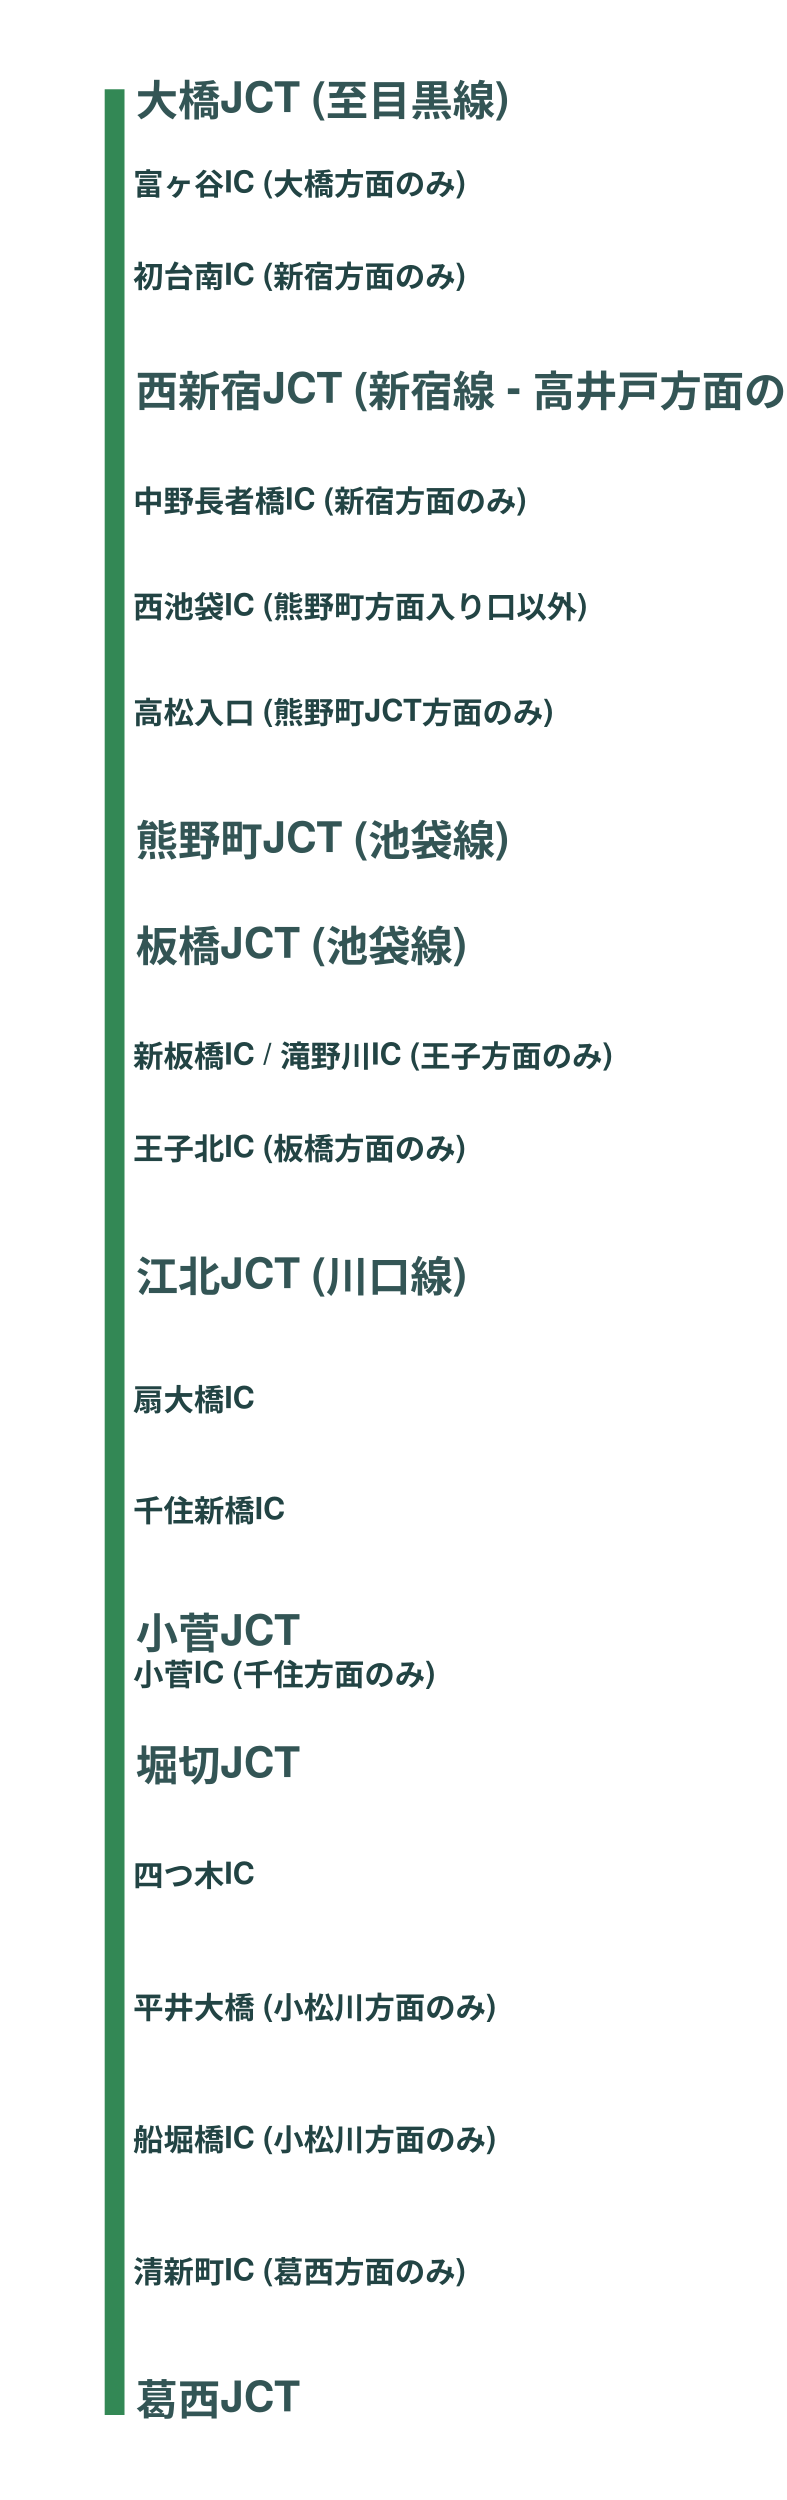
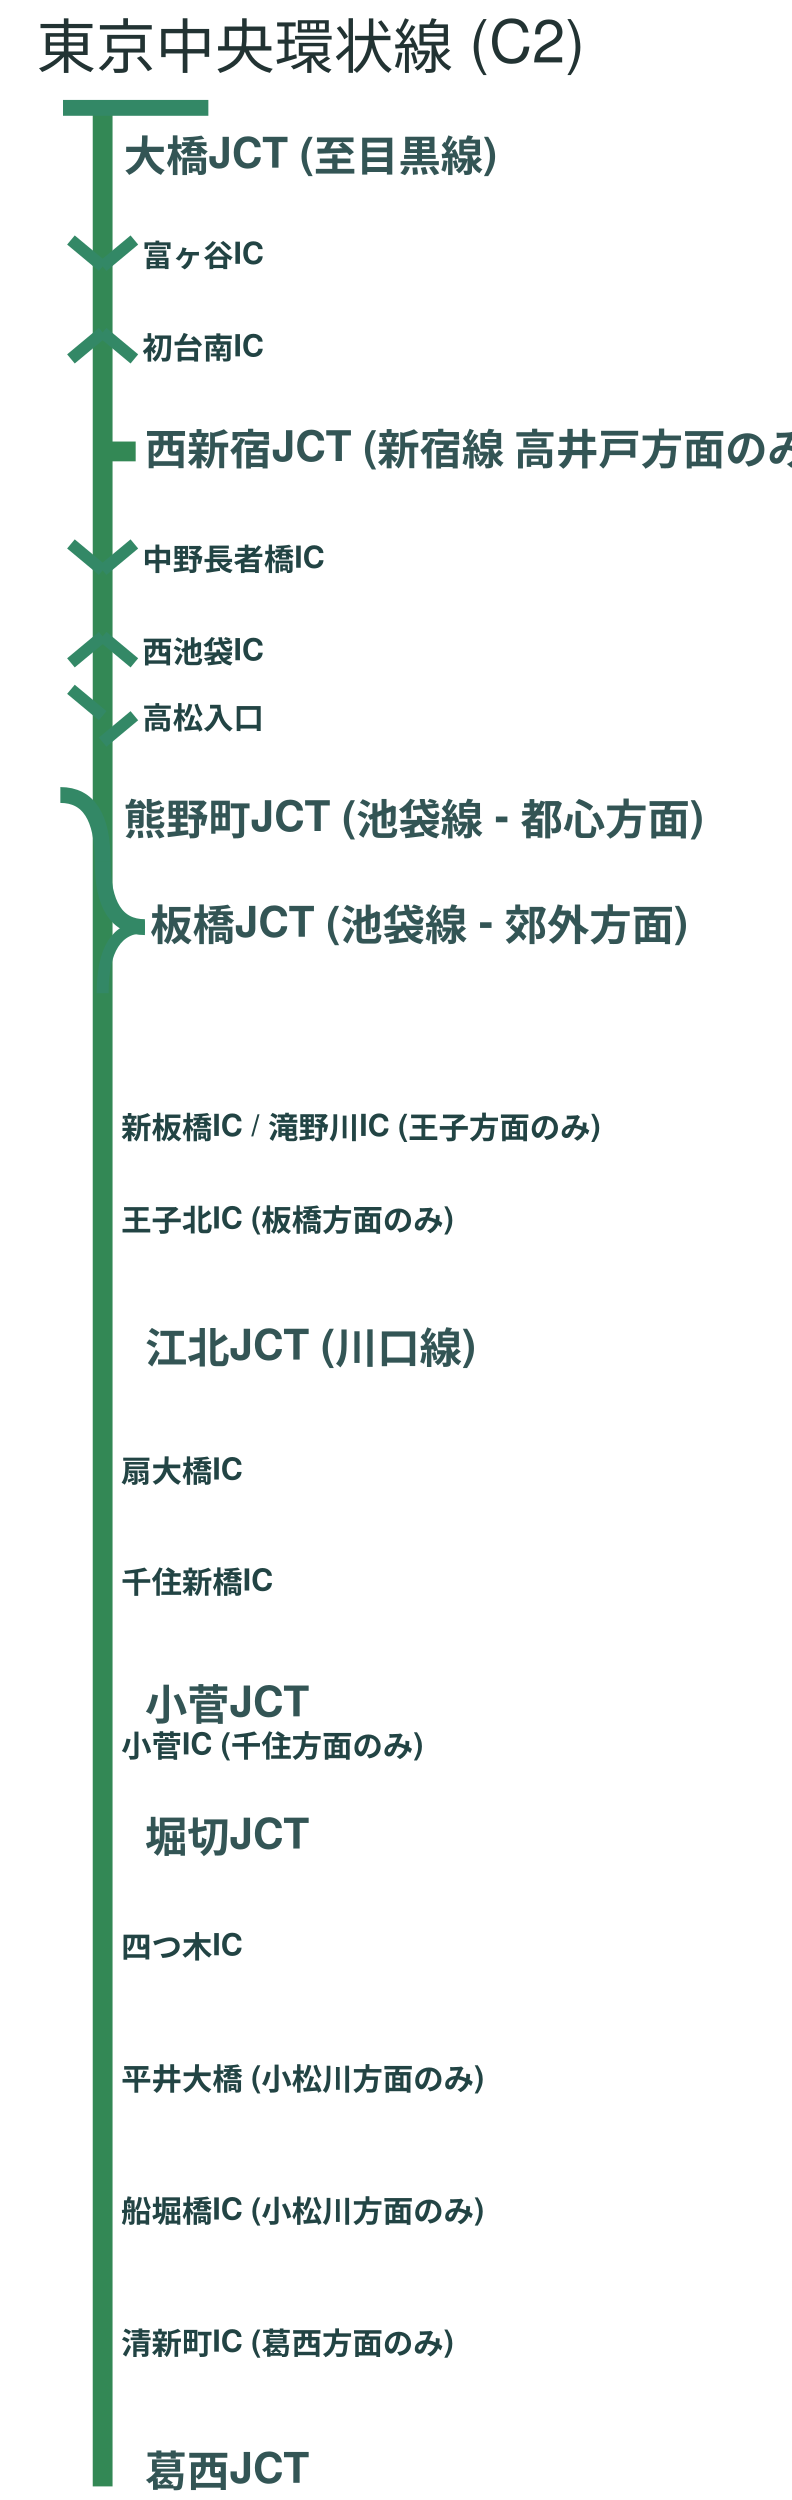
<svg xmlns="http://www.w3.org/2000/svg" xmlns:xlink="http://www.w3.org/1999/xlink" version="1.1" baseProfile="full" height="1400">
  <defs>
    <g id="tokyo-expwy-c2">
      <g id="tokyo-expwy-c2-texts" font-family="Helvetica, Arial, 'Hiragino Kaku Gothic ProN', Meiryo, sans-serif">
+         <text x="-50" y="-70" font-size="45" fill="#233">東京中央環状線 (C2)</text>
        <g id="tokyo-expwy-c2-jct-labels" font-size="32" font-weight="bold" fill="#355">
-           <text x="16" y="20">大橋JCT (至目黒線)</text>
-           <text x="16" y="240">西新宿JCT (新宿線 - 高井戸方面のみ)</text>
-           <text x="16" y="580">熊野町JCT (池袋線)</text>
-           <text x="16" y="660">板橋JCT (池袋線)</text>
-           <text x="16" y="910">江北JCT (川口線)</text>
-           <text x="16" y="1180">小菅JCT</text>
-           <text x="16" y="1280">堀切JCT</text>
-           <text x="16" y="1760">葛西JCT</text>
+           <text x="16" y="8">大橋JCT (至目黒線)</text>
+           <text x="32" y="230">西新宿JCT (新宿線 高井戸方面のみ)</text>
+           <text x="16" y="510">熊野町JCT (池袋線 - 都心方面)</text>
+           <text x="36" y="590">板橋JCT (池袋線 - 郊外方面)</text>
+           <text x="32" y="910">江北JCT (川口線)</text>
+           <text x="32" y="1180">小菅JCT</text>
+           <text x="32" y="1280">堀切JCT</text>
+           <text x="32" y="1760">葛西JCT</text>
        </g>
        <g id="tokyo-expwy-c2-ic-labels" font-size="23" font-weight="bold" fill="#244">
-           <text transform="translate(14,80)">富ヶ谷IC (大橋方面のみ)</text>
-           <text transform="translate(14,150)">初台南IC (新宿方面のみ)</text>
-           <text transform="translate(14,320)">中野長者橋IC (新宿方面のみ)</text>
-           <text transform="translate(14,400)">西池袋IC (熊野町方面入り口以外)</text>
-           <text transform="translate(14,480)">高松入口 (熊野町JCT方面のみ)</text>
+           <text transform="translate(30,80)">富ヶ谷IC</text>
+           <text transform="translate(30,150)">初台南IC</text>
+           <text transform="translate(30,310)">中野長者橋IC</text>
+           <text transform="translate(30,380)">西池袋IC</text>
+           <text transform="translate(30,430)">高松入口</text>
          <text transform="translate(14,740)">新板橋IC / 滝野川IC (王子方面のみ)</text>
          <text transform="translate(14,810)">王子北IC (板橋方面のみ)</text>
          <text transform="translate(14,1000)">扇大橋IC</text>
          <text transform="translate(14,1084)">千住新橋IC</text>
          <text transform="translate(14,1208)">小菅IC (千住方面のみ)</text>
          <text transform="translate(14,1360)">四つ木IC</text>
          <text transform="translate(14,1460)">平井大橋 (小松川方面のみ)</text>
          <text transform="translate(14,1560)">船堀橋IC (小松川方面のみ)</text>
          <text transform="translate(14,1660)">清新町IC (葛西方面のみ)</text>
        </g>
      </g>
      <g id="tokyo-expwy-c2-lines" stroke="#385" stroke-width="15" stroke-linejoin="round">
-         <polyline id="tokyo-expwy-c21" points="0,0 0,1760" fill="none" />
+         <polyline id="tokyo-expwy-c2-1" points="0,-40 0,1760" fill="none" />
+         <polyline id="tokyo-expwy-c2-3" points="0,220 25,220" fill="none" />
+       </g>
+       <g stroke="#386" stroke-width="12">
+         <polyline id="tokyo-expwy-c2-2" points="-30,-40 80,-40" fill="none" />
+         <path d="M-32,480 Q0,480 0,530" fill="none" />
+         <path d="M32,580 Q0,580 0,530" fill="none" />
+       </g>
+       <g stroke="#386" stroke-width="9">
+         <polyline points="-24,60 0,80" fill="none" />
+         <polyline points="24,60 0,80" fill="none" />
+         <polyline points="-24,150 0,130" fill="none" />
+         <polyline points="24,150 0,130" fill="none" />
+         <polyline points="-24,290 0,310" fill="none" />
+         <polyline points="24,290 0,310" fill="none" />
+         <polyline points="-24,380 0,360" fill="none" />
+         <polyline points="24,380 0,360" fill="none" />
+         <polyline points="-24,400 0,420" fill="none" />
+         <polyline points="24,420 0,440" fill="none" />
+         <path d="M32,580 Q0,580 0,630" fill="none" />
      </g>
    </g>
  </defs>
-   <use xlink:href="#tokyo-expwy-c2" transform="translate(50,50) scale(0.74)" />
+   <use xlink:href="#tokyo-expwy-c2" transform="translate(55,90) scale(0.74)" />
</svg>
